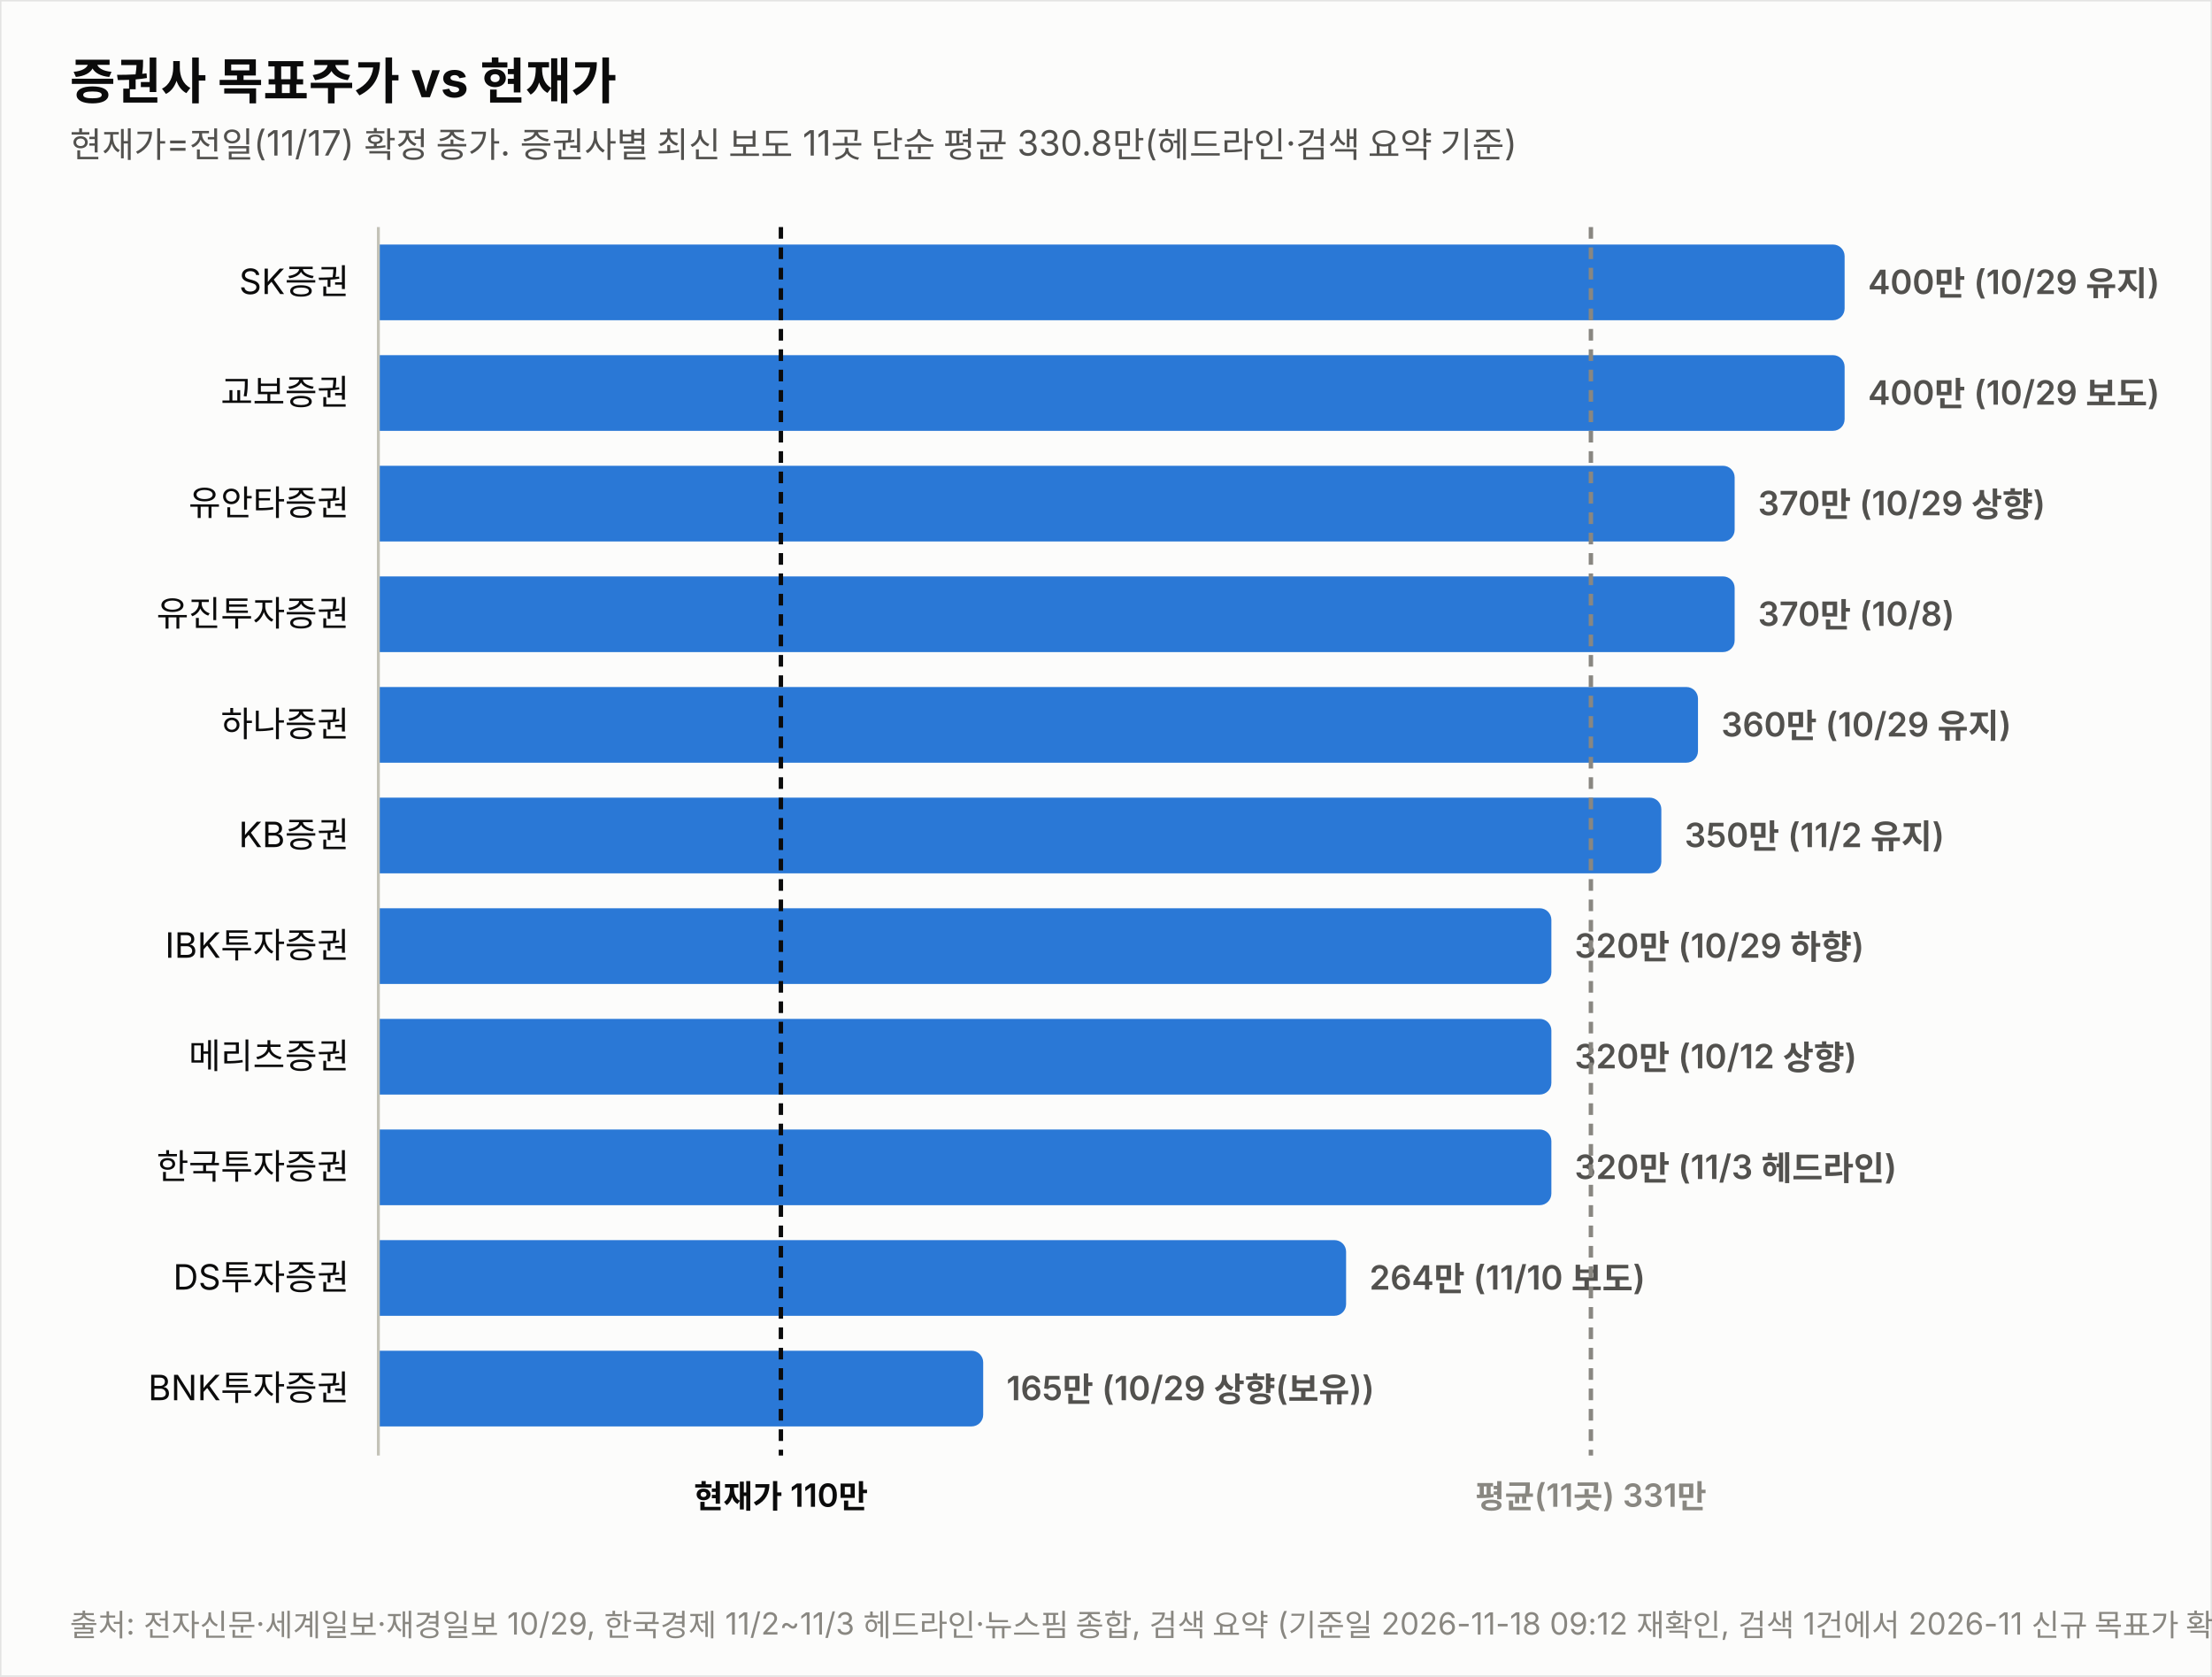
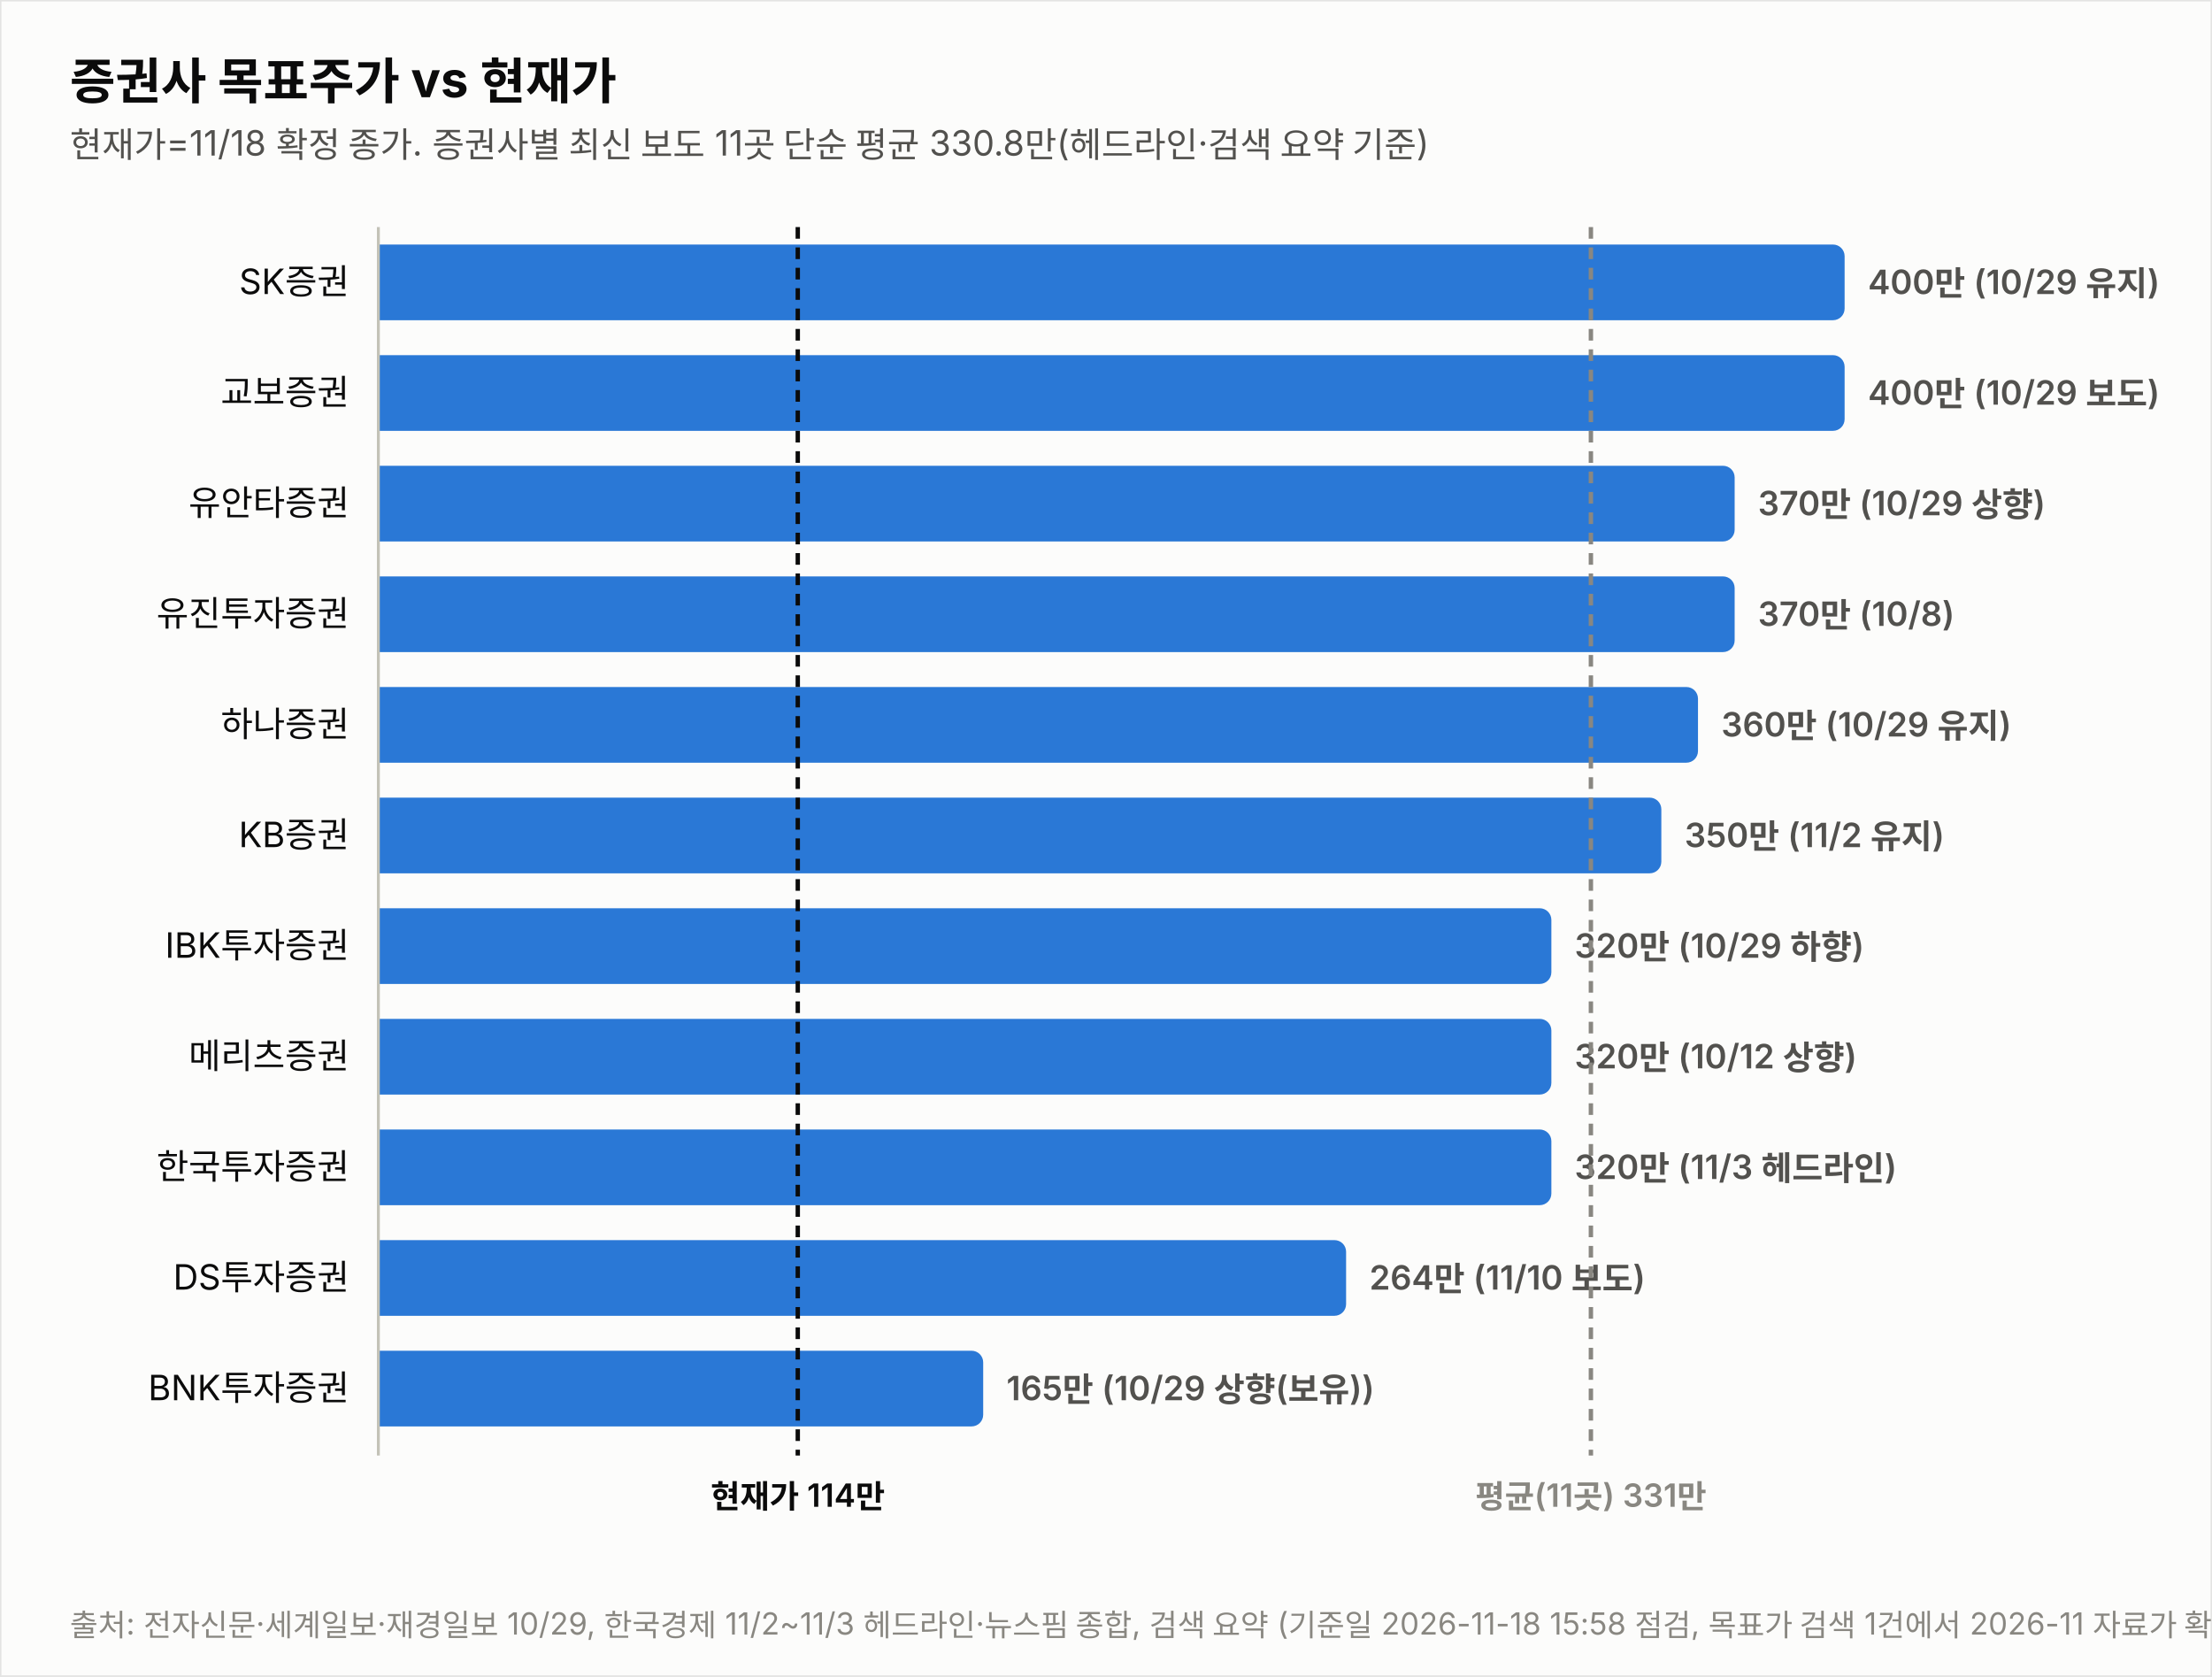
<svg xmlns="http://www.w3.org/2000/svg" width="760" height="576" viewBox="0 0 760 576" font-family="system-ui,-apple-system,&quot;Segoe UI&quot;,&quot;Malgun Gothic&quot;,&quot;Apple SD Gothic Neo&quot;,sans-serif">
  <rect width="760" height="576" fill="#fcfcfb" stroke="rgba(11,11,11,0.10)" />
  <text x="24" y="34" font-size="17" font-weight="700" fill="#0b0b0b">증권사 목표주가 vs 현재가</text>
-   <text x="24" y="54" font-size="12" fill="#52514e">현재가=전일(11/17) 확정 종가. 증권사별 최신 보도 11곳 단순 평균 330.8만(헤드라인·검색 요약 기준)</text>
+   <text x="24" y="54" font-size="12" fill="#52514e">현재가=11/18 확정 종가. 증권사별 최신 보도 11곳 단순 평균 330.8만(헤드라인·검색 요약 기준)</text>
  <text x="120" y="101.0" font-size="12" fill="#0b0b0b" text-anchor="end">SK증권</text>
  <path d="M130,84 h499.774 a4,4 0 0 1 4,4 v18 a4,4 0 0 1 -4,4 h-499.774 z" fill="#2a78d6" opacity="1.0" />
  <text x="641.8" y="101.0" font-size="11.5" font-weight="600" fill="#52514e" style="font-variant-numeric:tabular-nums">400만 (10/29 유지)</text>
  <text x="120" y="139.0" font-size="12" fill="#0b0b0b" text-anchor="end">교보증권</text>
  <path d="M130,122 h499.774 a4,4 0 0 1 4,4 v18 a4,4 0 0 1 -4,4 h-499.774 z" fill="#2a78d6" opacity="1.0" />
  <text x="641.8" y="139.0" font-size="11.5" font-weight="600" fill="#52514e" style="font-variant-numeric:tabular-nums">400만 (10/29 보도)</text>
  <text x="120" y="177.0" font-size="12" fill="#0b0b0b" text-anchor="end">유안타증권</text>
  <path d="M130,160 h461.991 a4,4 0 0 1 4,4 v18 a4,4 0 0 1 -4,4 h-461.991 z" fill="#2a78d6" opacity="1.0" />
  <text x="604.0" y="177.0" font-size="11.5" font-weight="600" fill="#52514e" style="font-variant-numeric:tabular-nums">370만 (10/29 상향)</text>
  <text x="120" y="215.0" font-size="12" fill="#0b0b0b" text-anchor="end">유진투자증권</text>
  <path d="M130,198 h461.991 a4,4 0 0 1 4,4 v18 a4,4 0 0 1 -4,4 h-461.991 z" fill="#2a78d6" opacity="1.0" />
  <text x="604.0" y="215.0" font-size="11.5" font-weight="600" fill="#52514e" style="font-variant-numeric:tabular-nums">370만 (10/8)</text>
  <text x="120" y="253.0" font-size="12" fill="#0b0b0b" text-anchor="end">하나증권</text>
  <path d="M130,236 h449.396 a4,4 0 0 1 4,4 v18 a4,4 0 0 1 -4,4 h-449.396 z" fill="#2a78d6" opacity="1.0" />
  <text x="591.4" y="253.0" font-size="11.5" font-weight="600" fill="#52514e" style="font-variant-numeric:tabular-nums">360만 (10/29 유지)</text>
  <text x="120" y="291.0" font-size="12" fill="#0b0b0b" text-anchor="end">KB증권</text>
  <path d="M130,274 h436.802 a4,4 0 0 1 4,4 v18 a4,4 0 0 1 -4,4 h-436.802 z" fill="#2a78d6" opacity="1.0" />
  <text x="578.8" y="291.0" font-size="11.5" font-weight="600" fill="#52514e" style="font-variant-numeric:tabular-nums">350만 (11/2 유지)</text>
  <text x="120" y="329.0" font-size="12" fill="#0b0b0b" text-anchor="end">IBK투자증권</text>
  <path d="M130,312 h399.019 a4,4 0 0 1 4,4 v18 a4,4 0 0 1 -4,4 h-399.019 z" fill="#2a78d6" opacity="1.0" />
  <text x="541.0" y="329.0" font-size="11.5" font-weight="600" fill="#52514e" style="font-variant-numeric:tabular-nums">320만 (10/29 하향)</text>
  <text x="120" y="367.0" font-size="12" fill="#0b0b0b" text-anchor="end">메리츠증권</text>
  <path d="M130,350 h399.019 a4,4 0 0 1 4,4 v18 a4,4 0 0 1 -4,4 h-399.019 z" fill="#2a78d6" opacity="1.0" />
  <text x="541.0" y="367.0" font-size="11.5" font-weight="600" fill="#52514e" style="font-variant-numeric:tabular-nums">320만 (10/12 상향)</text>
  <text x="120" y="405.0" font-size="12" fill="#0b0b0b" text-anchor="end">한국투자증권</text>
  <path d="M130,388 h399.019 a4,4 0 0 1 4,4 v18 a4,4 0 0 1 -4,4 h-399.019 z" fill="#2a78d6" opacity="1.0" />
  <text x="541.0" y="405.0" font-size="11.5" font-weight="600" fill="#52514e" style="font-variant-numeric:tabular-nums">320만 (11/3 헤드라인)</text>
  <text x="120" y="443.0" font-size="12" fill="#0b0b0b" text-anchor="end">DS투자증권</text>
  <path d="M130,426 h328.491 a4,4 0 0 1 4,4 v18 a4,4 0 0 1 -4,4 h-328.491 z" fill="#2a78d6" opacity="1.0" />
  <text x="470.5" y="443.0" font-size="11.5" font-weight="600" fill="#52514e" style="font-variant-numeric:tabular-nums">264만 (11/10 보도)</text>
  <text x="120" y="481.0" font-size="12" fill="#0b0b0b" text-anchor="end">BNK투자증권</text>
  <path d="M130,464 h203.807 a4,4 0 0 1 4,4 v18 a4,4 0 0 1 -4,4 h-203.807 z" fill="#2a78d6" opacity="1.0" />
  <text x="345.8" y="481.0" font-size="11.5" font-weight="600" fill="#52514e" style="font-variant-numeric:tabular-nums">165만 (10/29 상향(보유))</text>
  <line x1="130" y1="78" x2="130" y2="500" stroke="#c3c2b7" stroke-width="1" />
-   <line x1="268.3" y1="78" x2="268.3" y2="500" stroke="#0b0b0b" stroke-width="1.5" stroke-dasharray="4 3" />
-   <text x="268.3" y="518" font-size="11" font-weight="600" fill="#0b0b0b" text-anchor="middle">현재가 110만</text>
+   <line x1="274.1" y1="78" x2="274.1" y2="500" stroke="#0b0b0b" stroke-width="1.5" stroke-dasharray="4 3" />
+   <text x="274.1" y="518" font-size="11" font-weight="600" fill="#0b0b0b" text-anchor="middle">현재가 114만</text>
  <line x1="546.6" y1="78" x2="546.6" y2="500" stroke="#898781" stroke-width="1.5" stroke-dasharray="4 3" />
  <text x="546.6" y="518" font-size="11" font-weight="600" fill="#898781" text-anchor="middle">평균(11곳) 331만</text>
-   <text x="24" y="562" font-size="10.5" fill="#898781">출처: 전자신문·세계일보·재경일보 10/29, 한국경제 11/2~11/3 헤드라인·뉴스핌 종합, 검색 요약 (기준일 2026-11-18 09:12 재확인, 검색 1건에서 2026-11 신규 목표가 확인 못함, 모건스탠리 목표가 하향 헤드라인은 절대값 확인 불가로 평균 미반영)</text>
+   <text x="24" y="562" font-size="10.5" fill="#898781">출처: 전자신문·세계일보·재경일보 10/29, 한국경제 11/2~11/3 헤드라인·뉴스핌 종합, 검색 요약 (기준일 2026-11-18 15:58 점검, 목표가 검색 1건에서 2026-11 자료가 확인되지 않아 신규 변경은 확인되지 않음)</text>
</svg>
